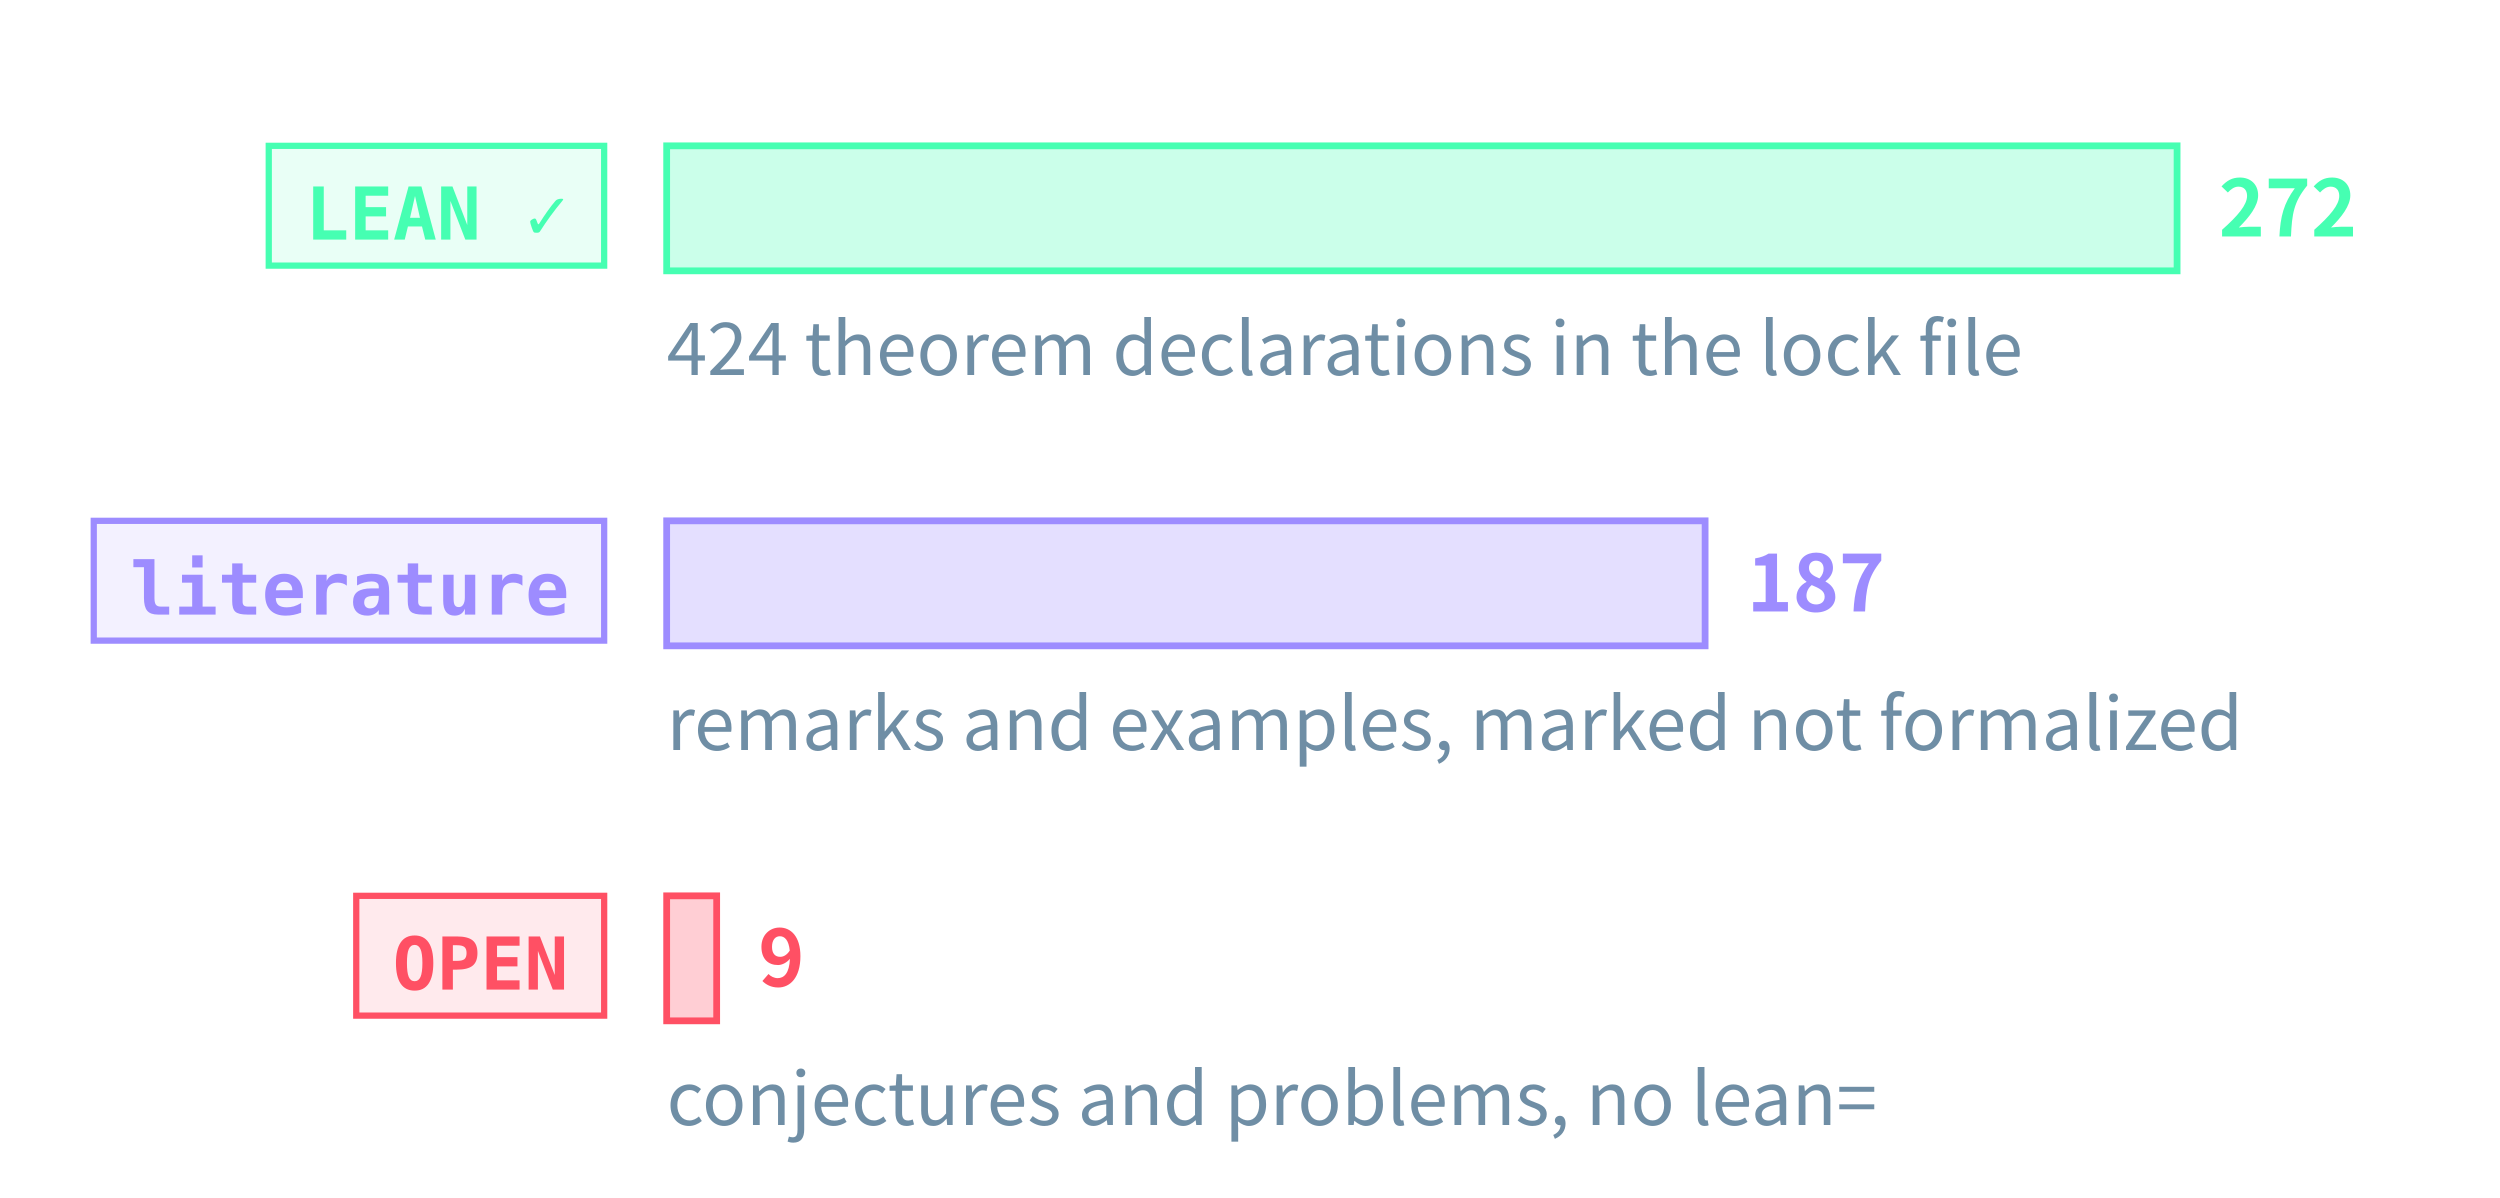
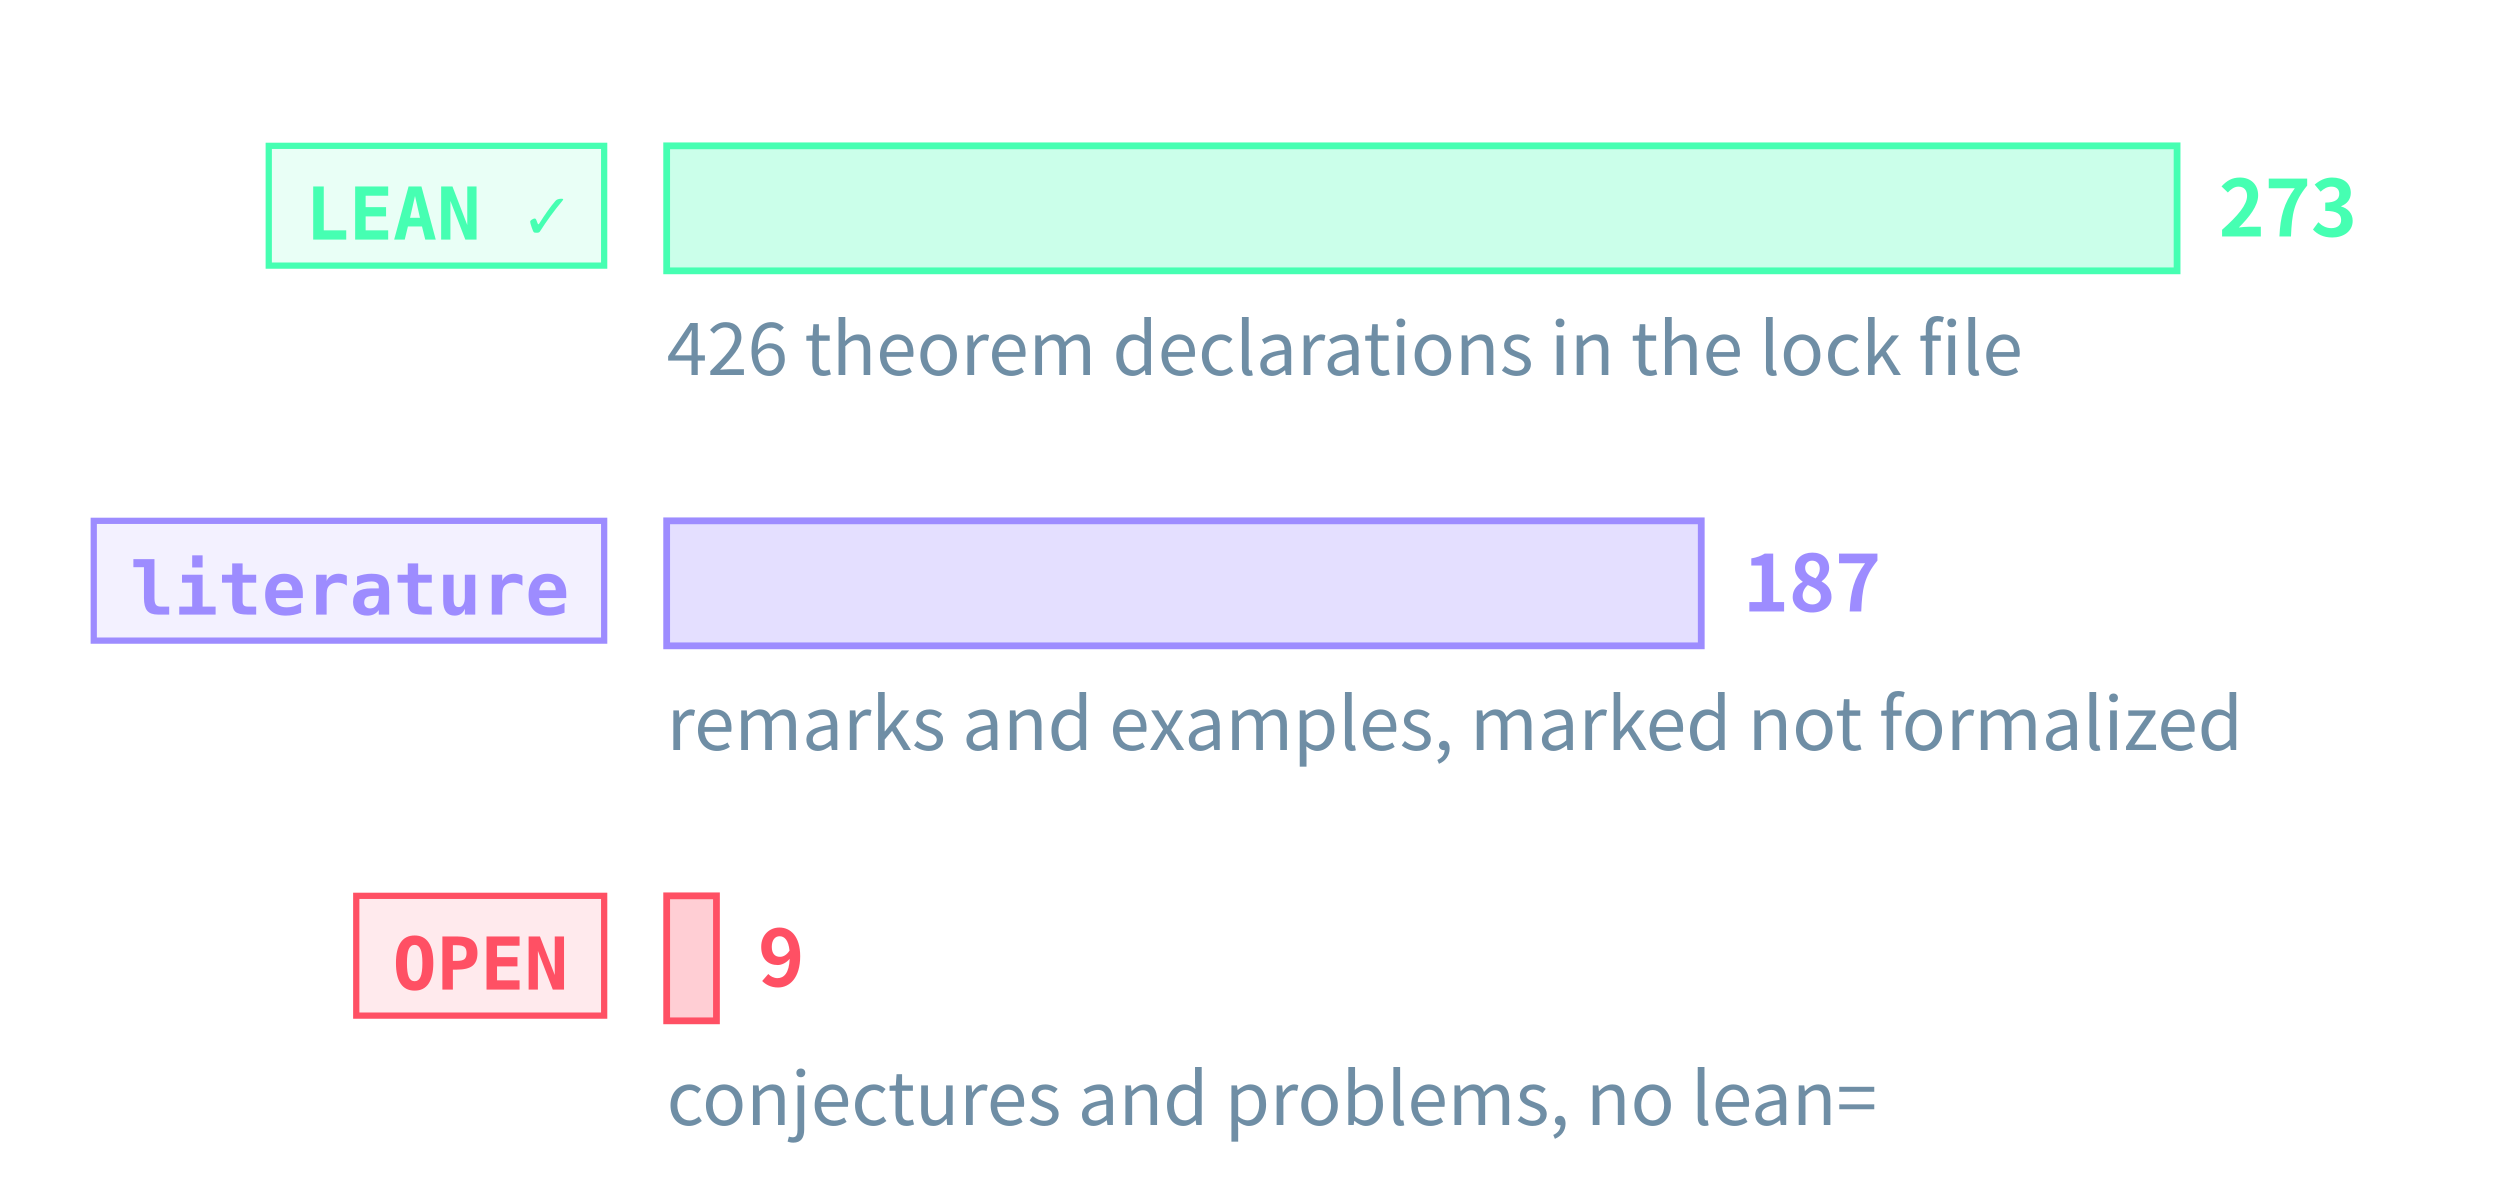
<svg xmlns="http://www.w3.org/2000/svg" class="tr-fig" data-tr-fig="prelude-three-tiers" data-lang="en" viewBox="0 0 480 230" width="480" height="230" font-family="'Noto Sans SC', 'Noto Sans CJK SC', 'Source Sans 3', 'PingFang SC', 'Microsoft YaHei', system-ui, sans-serif" role="img" aria-label="Three bars, each with a tag. The top bar is green, tagged LEAN ✓: the theorems, lemmas, propositions and corollaries with a Lean reference, the longest. The middle bar is violet, tagged “literature”: the remarks and examples marked as literature results. The bottom bar is red, tagged OPEN: the open conjectures and problems, very short. Each bar ends in its count; under the green bar a note gives the number of theorem declarations in the lock file.">
  <style>.ts-ink{stroke:#d4efff}.tf-ink{fill:#d4efff}.ts-dim{stroke:#6f8ea5}.tf-dim{fill:#6f8ea5}.ts-faint{stroke:#34506a}.tf-faint{fill:#34506a}.ts-edge{stroke:#143049}.tf-edge{fill:#143049}.ts-hot{stroke:#1f5d7c}.tf-hot{fill:#1f5d7c}.ts-bg{stroke:#03060c}.tf-bg{fill:#03060c}.ts-panel{stroke:#07101b}.tf-panel{fill:#07101b}.ts-sheet{stroke:#050c16}.tf-sheet{fill:#050c16}.ts-cyan{stroke:#19f0ff}.tf-cyan{fill:#19f0ff}.ts-magenta{stroke:#ff2fd0}.tf-magenta{fill:#ff2fd0}.ts-amber{stroke:#ffc83d}.tf-amber{fill:#ffc83d}.ts-violet{stroke:#9d8cff}.tf-violet{fill:#9d8cff}.ts-ok{stroke:#46ffb2}.tf-ok{fill:#46ffb2}.ts-warn{stroke:#ff5064}.tf-warn{fill:#ff5064}.ts-blue{stroke:#2a7bff}.tf-blue{fill:#2a7bff}.ts-orange{stroke:#ff8a3c}.tf-orange{fill:#ff8a3c}.ts-sigma{stroke:#cfe3ff}.tf-sigma{fill:#cfe3ff}</style>
  <rect x="51.6" y="28" width="64.4" height="23" class="ts-ok tf-ok" stroke-width="1.2" fill-opacity="0.12" />
  <text class="tf-ok tr-fig-mono" x="58.6" y="46" font-size="14" font-family="'JetBrains Mono', 'DejaVu Sans Mono', ui-monospace, Menlo, Consolas, monospace" font-weight="600">LEAN ✓</text>
  <rect x="128" y="28" width="290" height="24" class="ts-ok tf-ok" stroke-width="1.3" fill-opacity="0.28" />
-   <text class="tf-ok" x="426" y="45.4" font-size="15" font-weight="600">272</text>
+   <text class="tf-ok" x="426" y="45.4" font-size="15" font-weight="600">273</text>
  <rect x="18" y="100" width="98" height="23" class="ts-violet tf-violet" stroke-width="1.2" fill-opacity="0.12" />
  <text class="tf-violet tr-fig-mono" x="25" y="118" font-size="14" font-family="'JetBrains Mono', 'DejaVu Sans Mono', ui-monospace, Menlo, Consolas, monospace" font-weight="600">literature</text>
-   <rect x="128" y="100" width="199.38" height="24" class="ts-violet tf-violet" stroke-width="1.3" fill-opacity="0.28" />
-   <text class="tf-violet" x="335.38" y="117.4" font-size="15" font-weight="600">187</text>
+   <rect x="128" y="100" width="198.64" height="24" class="ts-violet tf-violet" stroke-width="1.3" fill-opacity="0.28" />
+   <text class="tf-violet" x="334.64" y="117.4" font-size="15" font-weight="600">187</text>
  <rect x="68.4" y="172" width="47.6" height="23" class="ts-warn tf-warn" stroke-width="1.2" fill-opacity="0.12" />
  <text class="tf-warn tr-fig-mono" x="75.4" y="190" font-size="14" font-family="'JetBrains Mono', 'DejaVu Sans Mono', ui-monospace, Menlo, Consolas, monospace" font-weight="600">OPEN</text>
-   <rect x="128" y="172" width="9.6" height="24" class="ts-warn tf-warn" stroke-width="1.3" fill-opacity="0.28" />
-   <text class="tf-warn" x="145.6" y="189.4" font-size="15" font-weight="600">9</text>
-   <text class="tf-dim" x="128" y="72" font-size="14">424 theorem declarations in the lock file</text>
+   <rect x="128" y="172" width="9.56" height="24" class="ts-warn tf-warn" stroke-width="1.3" fill-opacity="0.28" />
+   <text class="tf-warn" x="145.56" y="189.4" font-size="15" font-weight="600">9</text>
+   <text class="tf-dim" x="128" y="72" font-size="14">426 theorem declarations in the lock file</text>
  <text class="tf-dim" x="128" y="144" font-size="14">remarks and examples, marked not formalized</text>
  <text class="tf-dim" x="128" y="216" font-size="14">conjectures and problems, no lean=</text>
</svg>
